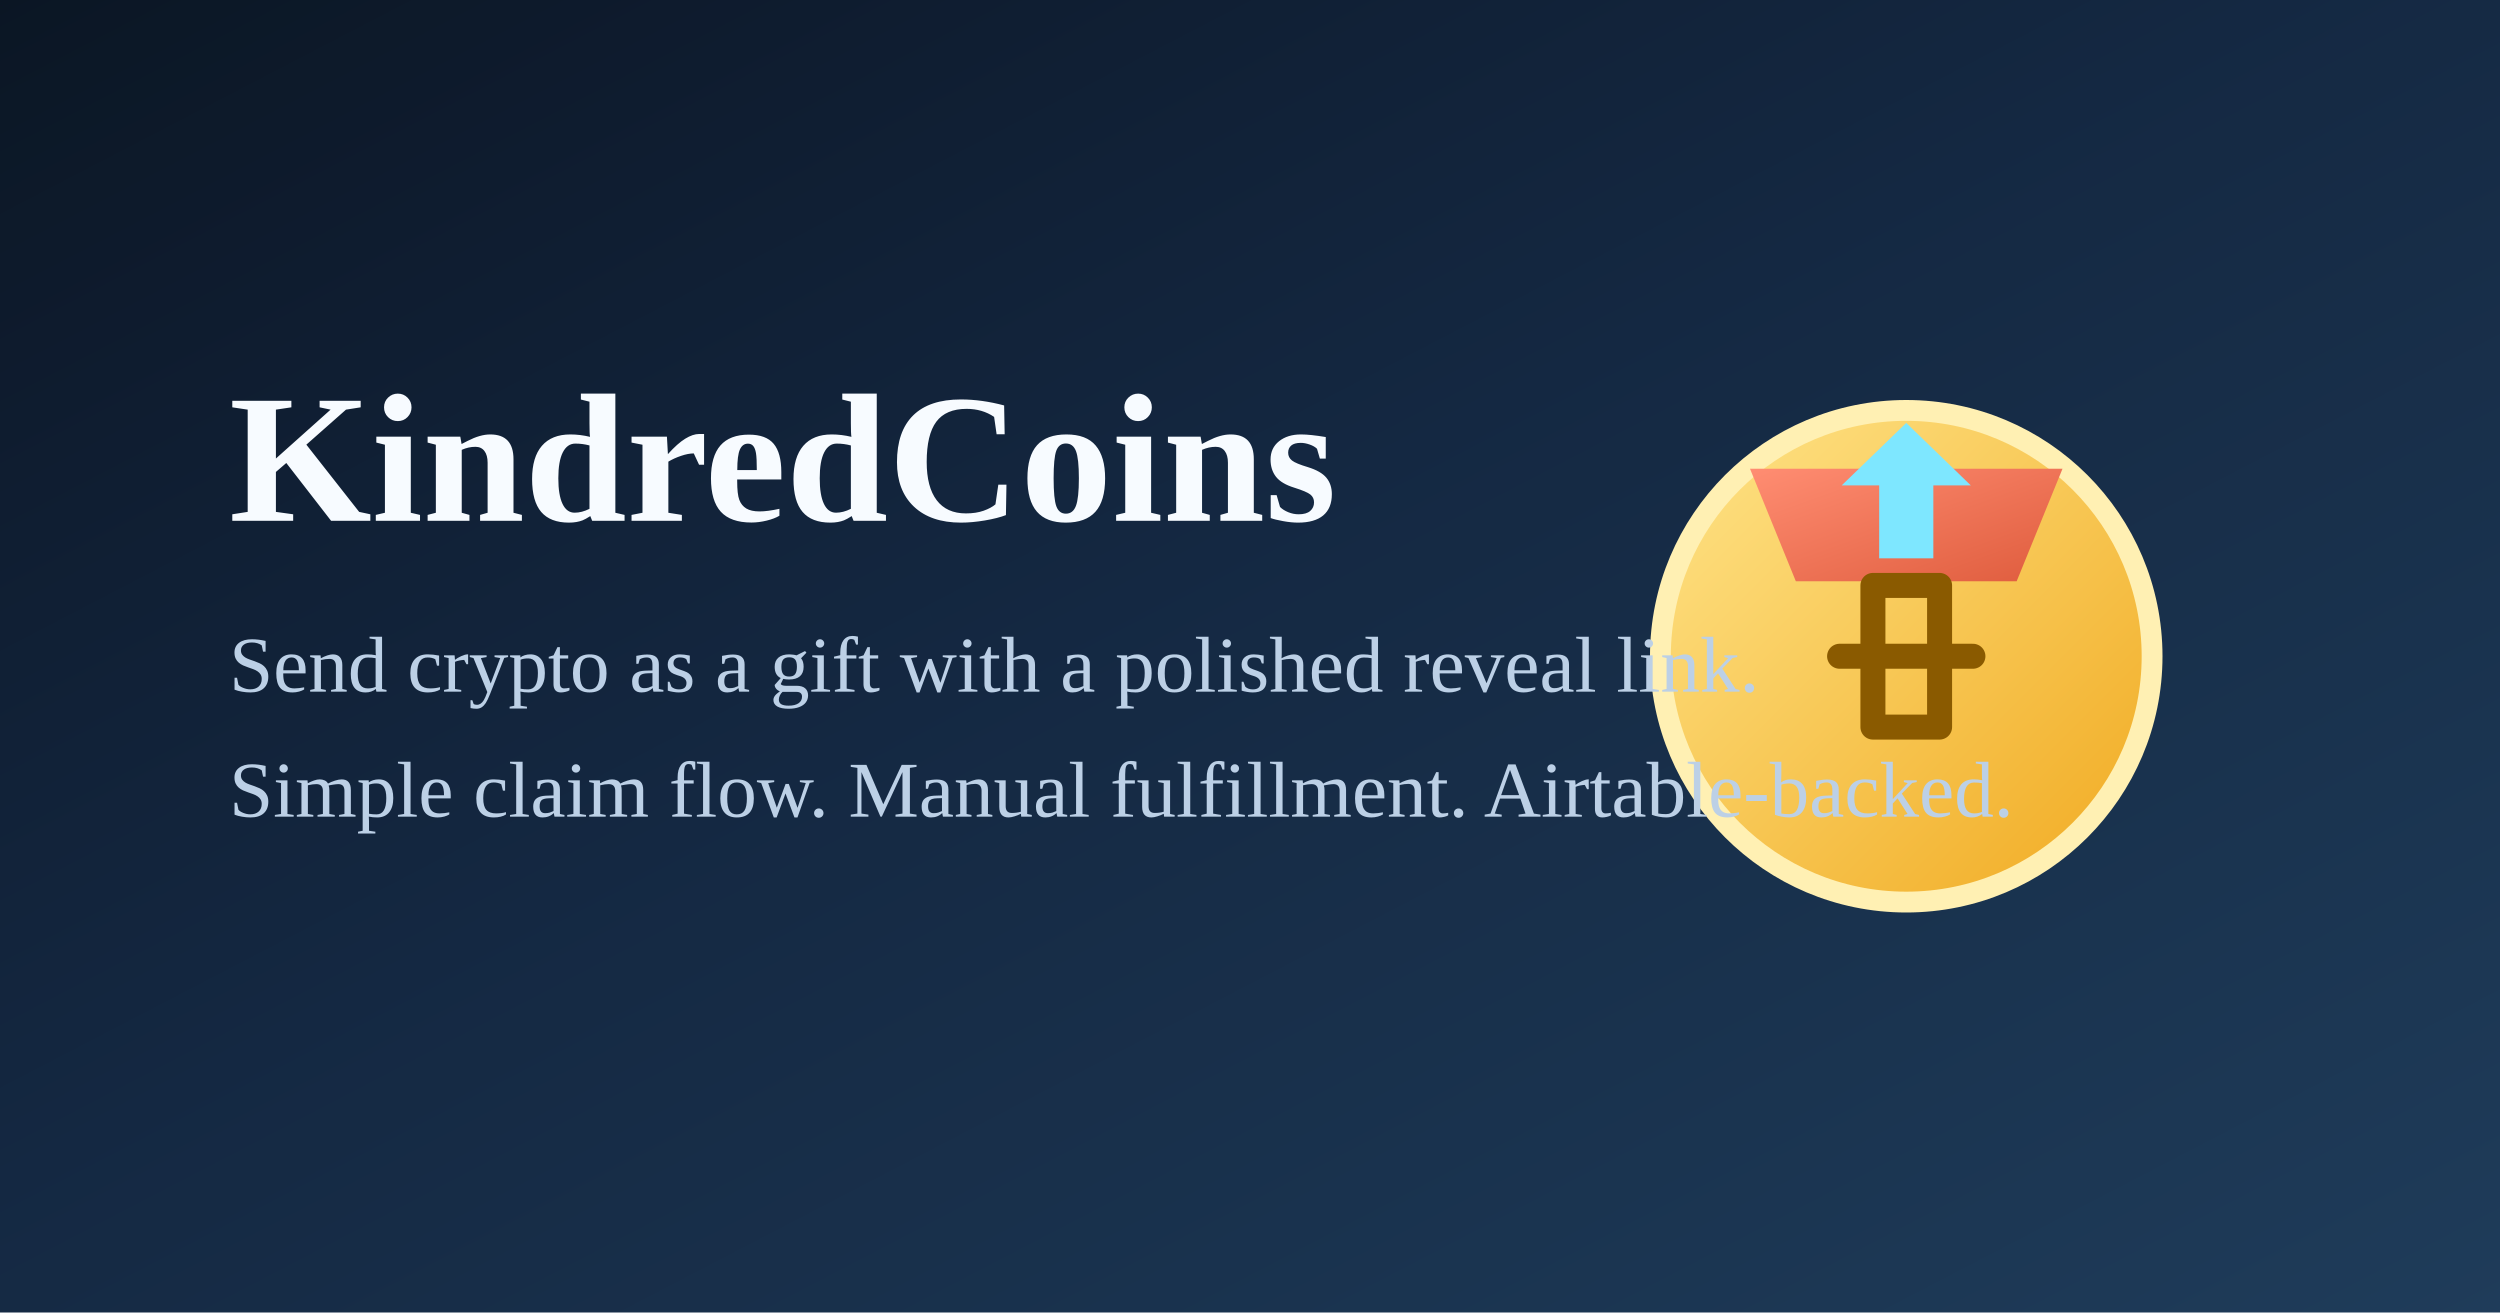
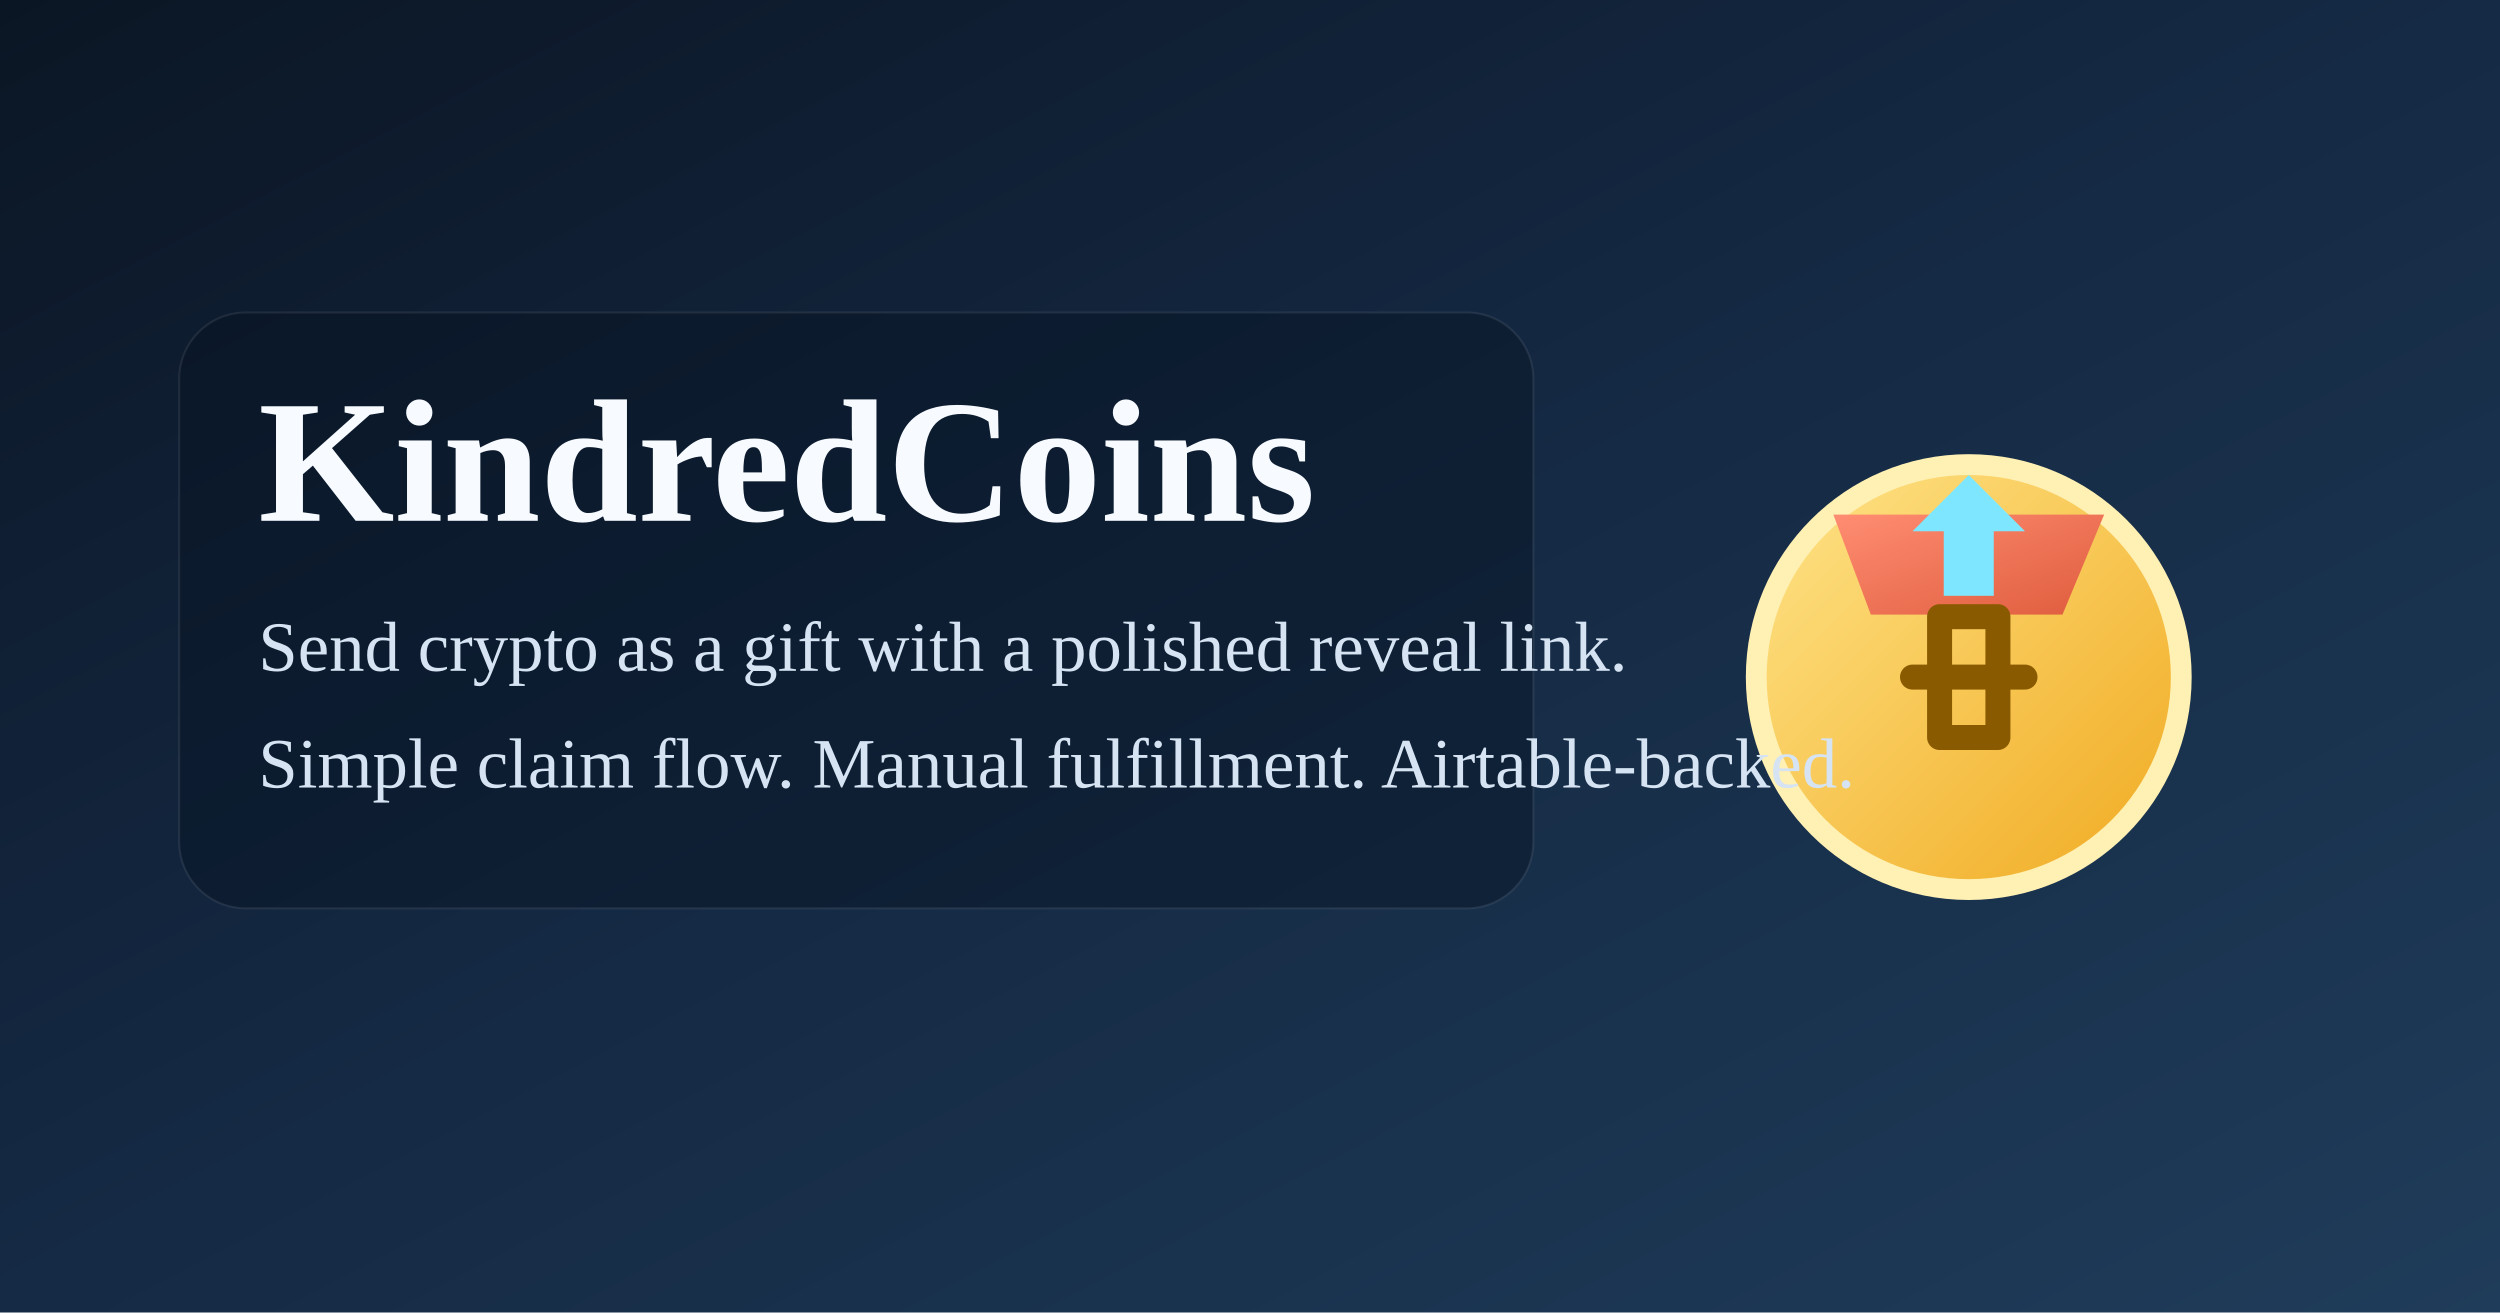
<svg xmlns="http://www.w3.org/2000/svg" width="1200" height="630" viewBox="0 0 1200 630" role="img" aria-label="KindredCoins social card">
  <defs>
    <linearGradient id="bg" x1="0" y1="0" x2="1" y2="1">
      <stop offset="0%" stop-color="#08111f" />
      <stop offset="50%" stop-color="#122640" />
      <stop offset="100%" stop-color="#1d3856" />
    </linearGradient>
    <radialGradient id="glowA" cx="0" cy="0" r="1" gradientTransform="translate(200 140) rotate(35) scale(260 260)">
      <stop offset="0%" stop-color="#7ee7ff" stop-opacity="0.35" />
      <stop offset="100%" stop-color="#7ee7ff" stop-opacity="0" />
    </radialGradient>
    <radialGradient id="glowB" cx="0" cy="0" r="1" gradientTransform="translate(980 120) rotate(25) scale(220 220)">
      <stop offset="0%" stop-color="#ffd36e" stop-opacity="0.35" />
      <stop offset="100%" stop-color="#ffd36e" stop-opacity="0" />
    </radialGradient>
    <linearGradient id="coin" x1="0" y1="0" x2="1" y2="1">
      <stop offset="0%" stop-color="#ffe58a" />
      <stop offset="100%" stop-color="#f0a91f" />
    </linearGradient>
    <linearGradient id="gift" x1="0" y1="0" x2="1" y2="1">
      <stop offset="0%" stop-color="#ff8d72" />
      <stop offset="100%" stop-color="#df5c3d" />
    </linearGradient>
  </defs>
  <rect width="1200" height="630" fill="url(#bg)" />
  <rect width="1200" height="630" fill="url(#glowA)" />
  <rect width="1200" height="630" fill="url(#glowB)" />
-   <circle cx="915" cy="315" r="118" fill="url(#coin)" stroke="#fff0b3" stroke-width="10" />
-   <path d="M840 225h150l-22 54H862z" fill="url(#gift)" />
-   <path d="M915 203l31 30h-18v35h-26v-35h-18z" fill="#7ee7ff" />
-   <path d="M883 315h64" stroke="#8a5a00" stroke-width="12" stroke-linecap="round" />
-   <path d="M899 281h32v68h-32z" fill="none" stroke="#8a5a00" stroke-width="12" stroke-linejoin="round" />
-   <text x="110" y="250" fill="#f7fbff" font-size="88" font-weight="700" font-family="Georgia, 'Times New Roman', serif">KindredCoins</text>
-   <text x="110" y="332" fill="#bcd0e6" font-size="38" font-family="Georgia, 'Times New Roman', serif">Send crypto as a gift with a polished reveal link.</text>
-   <text x="110" y="392" fill="#bcd0e6" font-size="38" font-family="Georgia, 'Times New Roman', serif">Simple claim flow. Manual fulfillment. Airtable-backed.</text>
+   <rect x="86" y="150" width="650" height="286" rx="32" fill="rgba(7,17,31,0.42)" stroke="rgba(255,255,255,0.08)" />
+   <circle cx="945" cy="325" r="102" fill="url(#coin)" stroke="#fff0b3" stroke-width="10" />
+   <path d="M880 247h130l-20 48H898z" fill="url(#gift)" />
+   <path d="M945 228l27 27h-15v31h-24v-31h-15z" fill="#7ee7ff" />
+   <path d="M918 325h54" stroke="#8a5a00" stroke-width="12" stroke-linecap="round" />
+   <path d="M931 296h28v58h-28z" fill="none" stroke="#8a5a00" stroke-width="12" stroke-linejoin="round" />
+   <text x="124" y="250" fill="#f7fbff" font-size="84" font-weight="700" font-family="Georgia, 'Times New Roman', serif">KindredCoins</text>
+   <text x="124" y="322" fill="#d5e3f2" font-size="34" font-family="Georgia, 'Times New Roman', serif">Send crypto as a gift with a polished reveal link.</text>
+   <text x="124" y="378" fill="#d5e3f2" font-size="34" font-family="Georgia, 'Times New Roman', serif">Simple claim flow. Manual fulfillment. Airtable-backed.</text>
</svg>
